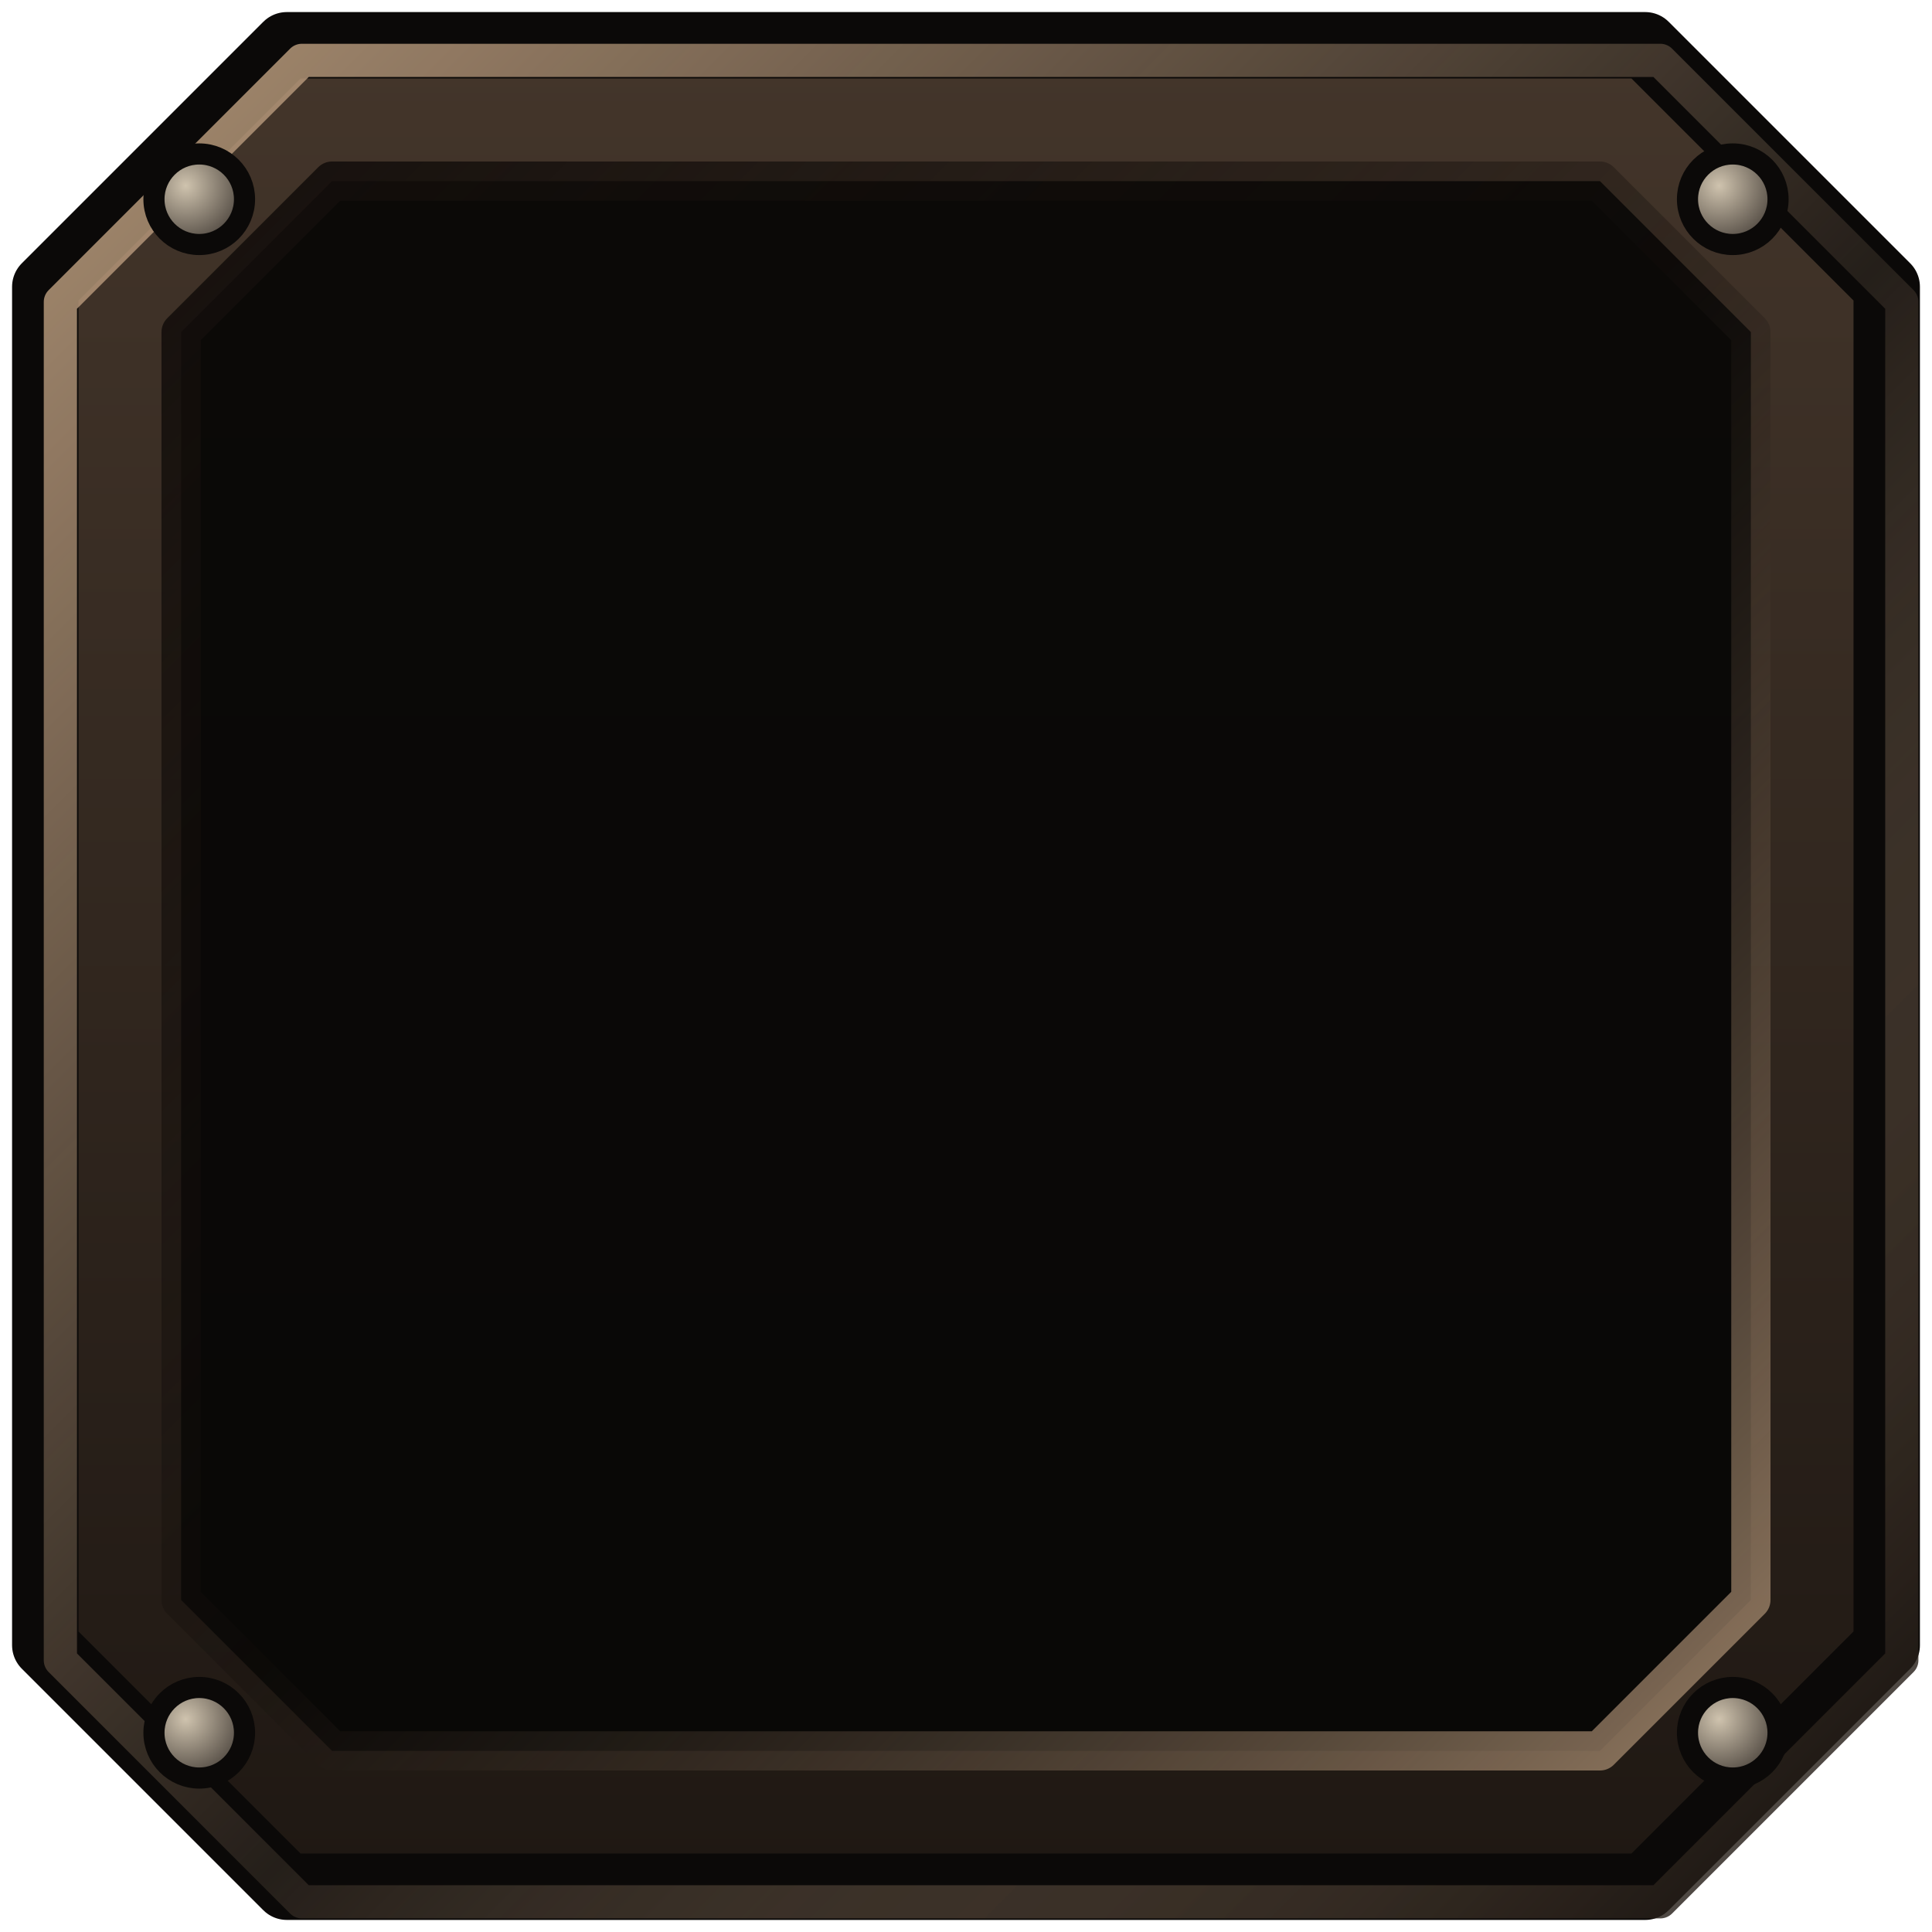
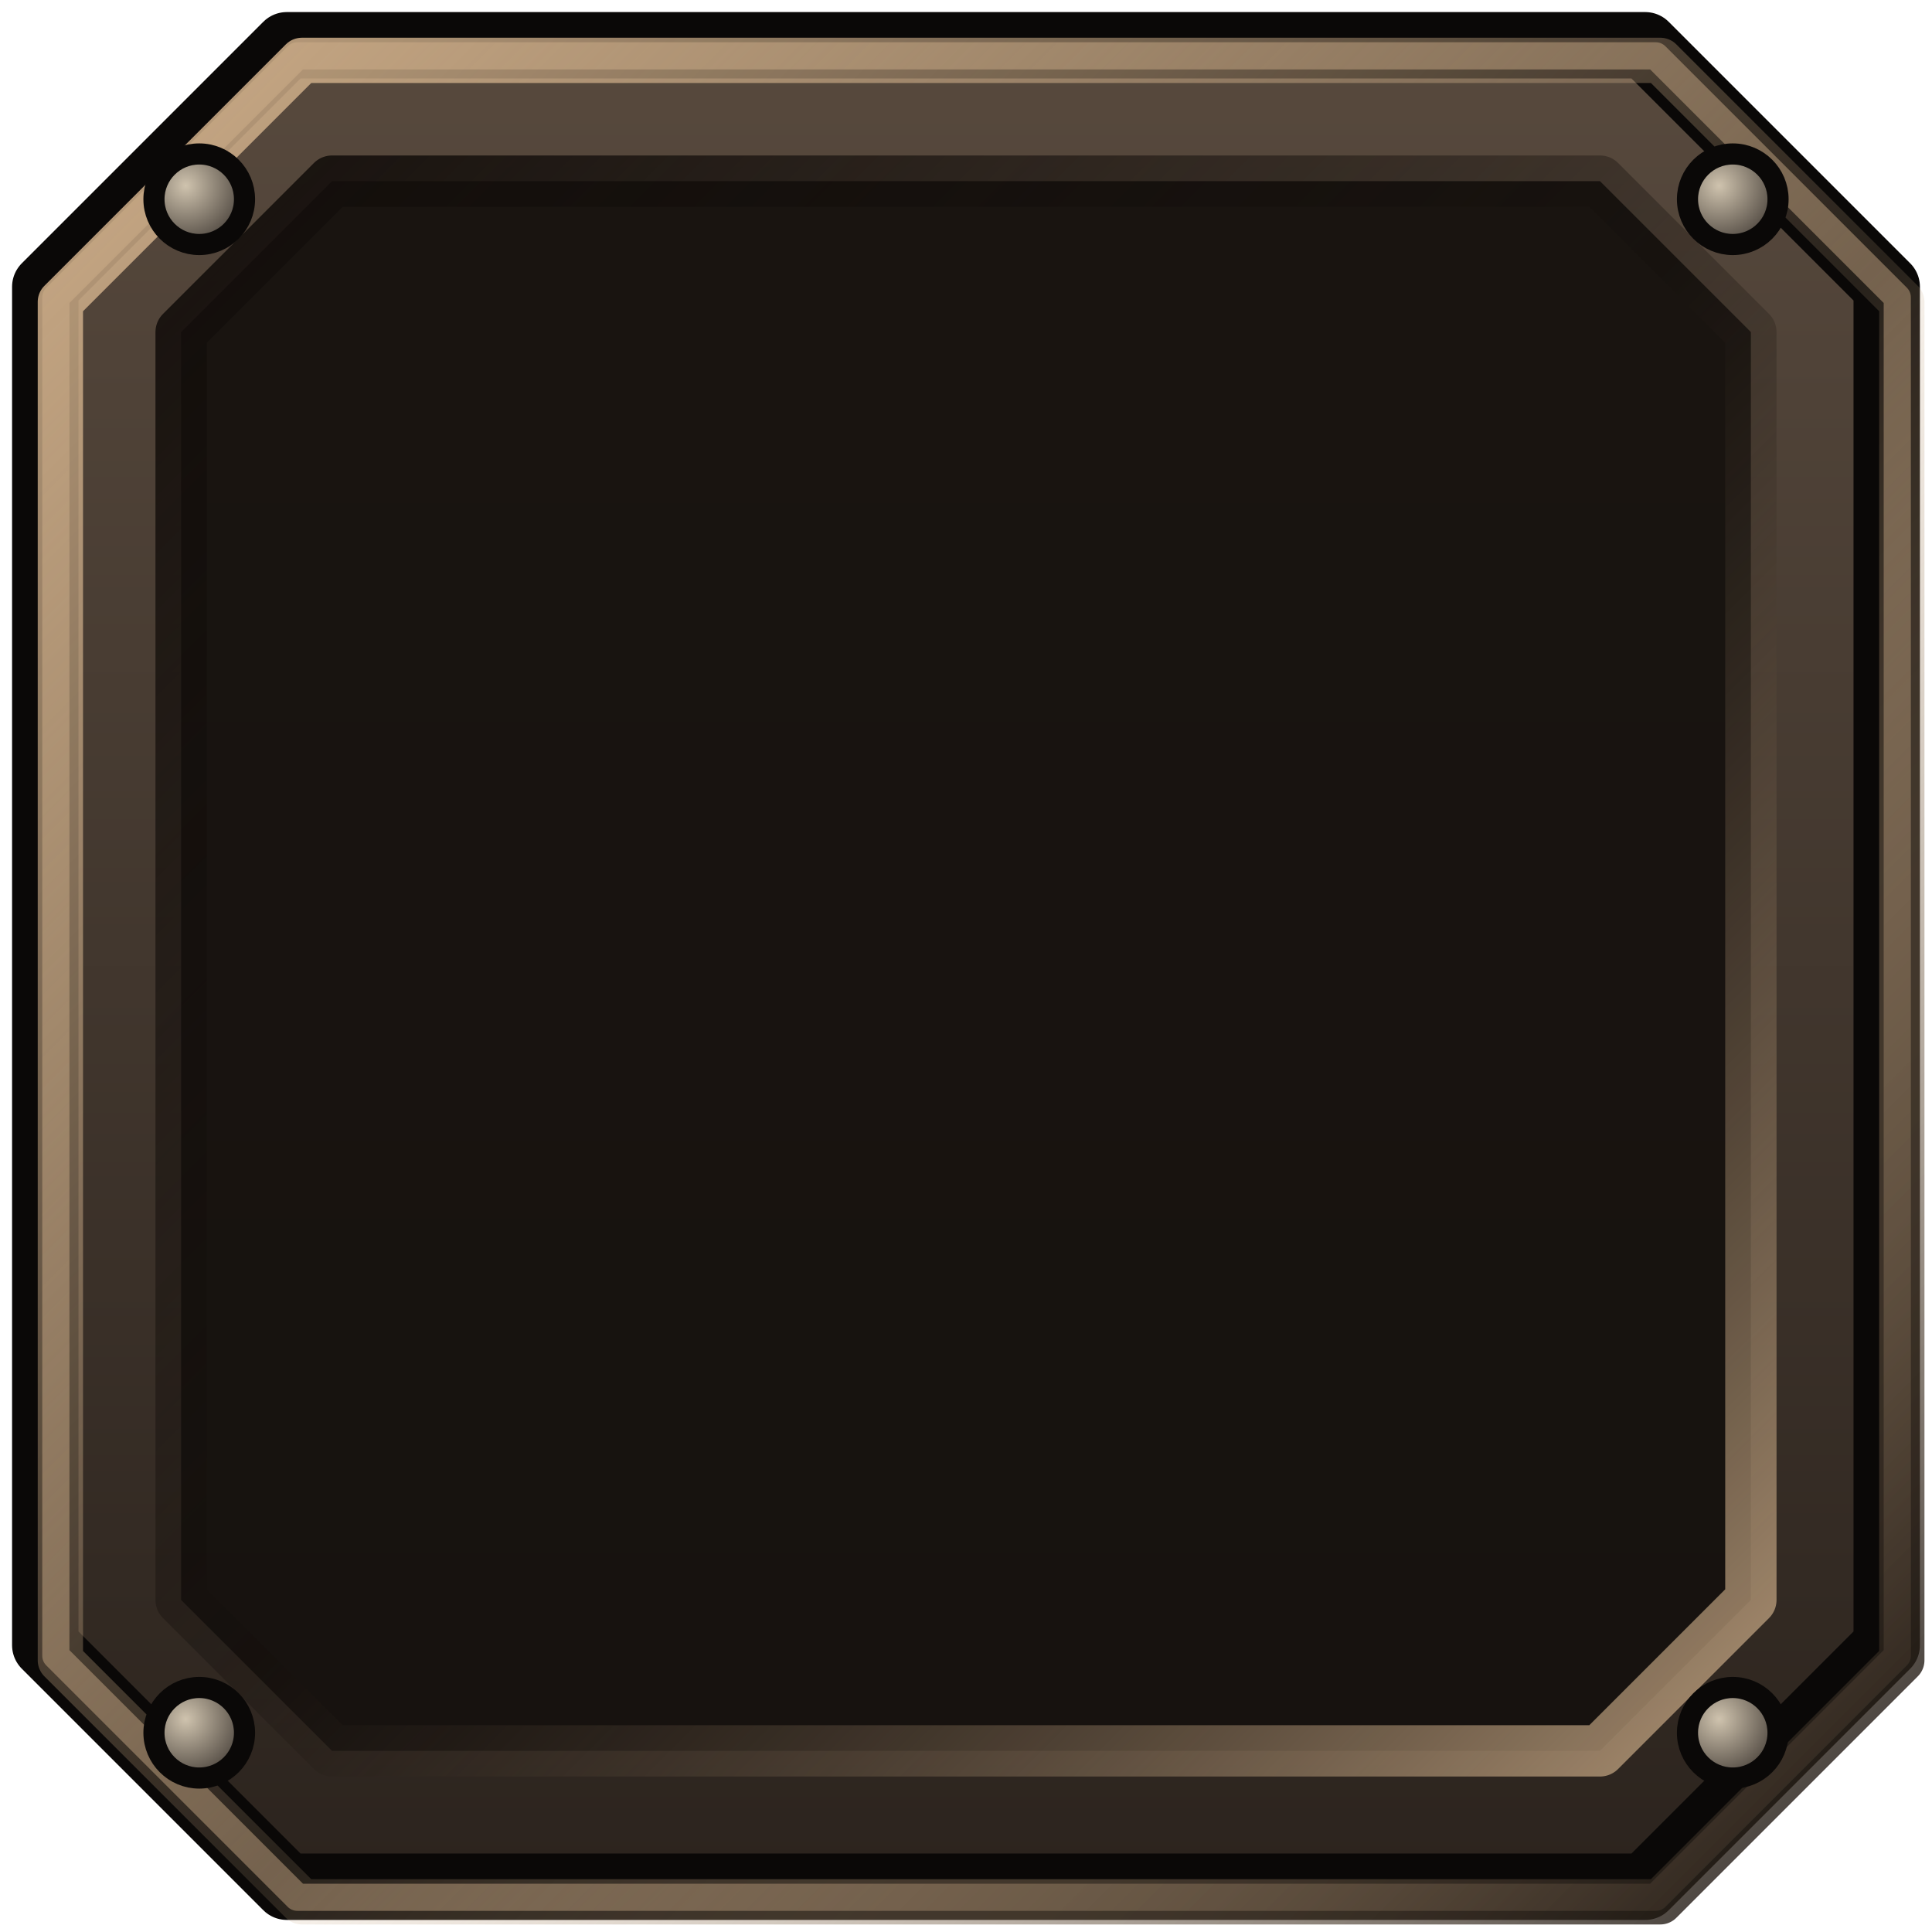
<svg xmlns="http://www.w3.org/2000/svg" viewBox="0 0 64 64" width="64" height="64">
  <defs>
    <linearGradient id="wood" x1="0" y1="0" x2="0" y2="1">
-       <stop offset="0" stop-color="#43352A" />
-       <stop offset="1" stop-color="#1F1813" />
+       <stop offset="0" stop-color="#57493D" />
+       <stop offset="1" stop-color="#2C241E" />
    </linearGradient>
    <linearGradient id="lit" x1="0" y1="0" x2="1" y2="1">
-       <stop offset="0" stop-color="#B89A7C" stop-opacity="0.9" />
-       <stop offset="0.55" stop-color="#B89A7C" stop-opacity="0.15" />
+       <stop offset="0" stop-color="#D4B38D" stop-opacity="0.9" />
+       <stop offset="0.55" stop-color="#D4B38D" stop-opacity="0.15" />
      <stop offset="1" stop-color="#130E0B" stop-opacity="0.9" />
    </linearGradient>
    <linearGradient id="cut" x1="0" y1="0" x2="1" y2="1">
      <stop offset="0" stop-color="#130E0B" stop-opacity="0.95" />
      <stop offset="0.5" stop-color="#130E0B" stop-opacity="0.3" />
-       <stop offset="1" stop-color="#B89A7C" stop-opacity="0.75" />
+       <stop offset="1" stop-color="#D4B38D" stop-opacity="0.75" />
    </linearGradient>
    <radialGradient id="iron" cx="0.35" cy="0.35" r="0.75">
      <stop offset="0" stop-color="#CFC3AE" />
      <stop offset="1" stop-color="#403933" />
    </radialGradient>
  </defs>
-   <path d="M9.5,1.5 L54.5,1.5 L62.5,9.5 L62.5,54.5 L54.5,62.5 L9.5,62.5 L1.5,54.5 L1.5,9.5 Z" fill="url(#wood)" stroke="#0B0908" stroke-width="2.2" stroke-linejoin="round" />
-   <path d="M9.5,1.5 L54.5,1.5 L62.5,9.5 L62.5,54.5 L54.5,62.5 L9.5,62.5 L1.5,54.5 L1.5,9.5 Z" fill="none" stroke="url(#lit)" stroke-width="1.1" stroke-linejoin="round" transform="translate(0.5 0.5)" />
-   <path d="M11,6 L53,6 L58,11 L58,53 L53,58 L11,58 L6,53 L6,11 Z" fill="#080706" fill-opacity="0.94" stroke="url(#cut)" stroke-width="1.3" stroke-linejoin="round" />
-   <circle cx="6.6" cy="6.6" r="1.5" fill="url(#iron)" stroke="#0B0908" stroke-width="0.7" />
-   <circle cx="57.4" cy="6.6" r="1.5" fill="url(#iron)" stroke="#0B0908" stroke-width="0.7" />
-   <circle cx="6.6" cy="57.4" r="1.5" fill="url(#iron)" stroke="#0B0908" stroke-width="0.7" />
-   <circle cx="57.4" cy="57.4" r="1.5" fill="url(#iron)" stroke="#0B0908" stroke-width="0.7" />
+   <path d="M9.5,1.5 L54.5,1.5 L62.5,9.5 L62.5,54.5 L54.5,62.5 L9.5,62.5 L1.5,54.5 L1.5,9.5 Z" fill="url(#wood)" stroke="#0A0807" stroke-width="2.2" stroke-linejoin="round" />
+   <path d="M9.5,1.5 L54.5,1.5 L62.5,9.5 L62.5,54.5 L54.5,62.5 L9.5,62.5 L1.5,54.5 L1.5,9.5 Z" fill="none" stroke="#D4B38D" stroke-opacity="0.45" stroke-width="0.9" stroke-linejoin="round" transform="translate(0.35 0.35)" />
+   <path d="M9.5,1.5 L54.5,1.5 L62.5,9.5 L62.5,54.5 L54.5,62.5 L9.5,62.5 L1.5,54.5 L1.5,9.5 Z" fill="none" stroke="url(#lit)" stroke-width="1.5" stroke-linejoin="round" transform="translate(0.5 0.5)" />
+   <path d="M11,6 L53,6 L58,11 L58,53 L53,58 L11,58 L6,53 L6,11 Z" fill="#16110E" fill-opacity="0.94" stroke="url(#cut)" stroke-width="1.7" stroke-linejoin="round" />
+   <circle cx="6.6" cy="6.6" r="1.5" fill="url(#iron)" stroke="#0A0807" stroke-width="0.7" />
+   <circle cx="57.4" cy="6.6" r="1.5" fill="url(#iron)" stroke="#0A0807" stroke-width="0.7" />
+   <circle cx="6.6" cy="57.4" r="1.5" fill="url(#iron)" stroke="#0A0807" stroke-width="0.7" />
+   <circle cx="57.4" cy="57.4" r="1.5" fill="url(#iron)" stroke="#0A0807" stroke-width="0.7" />
</svg>
